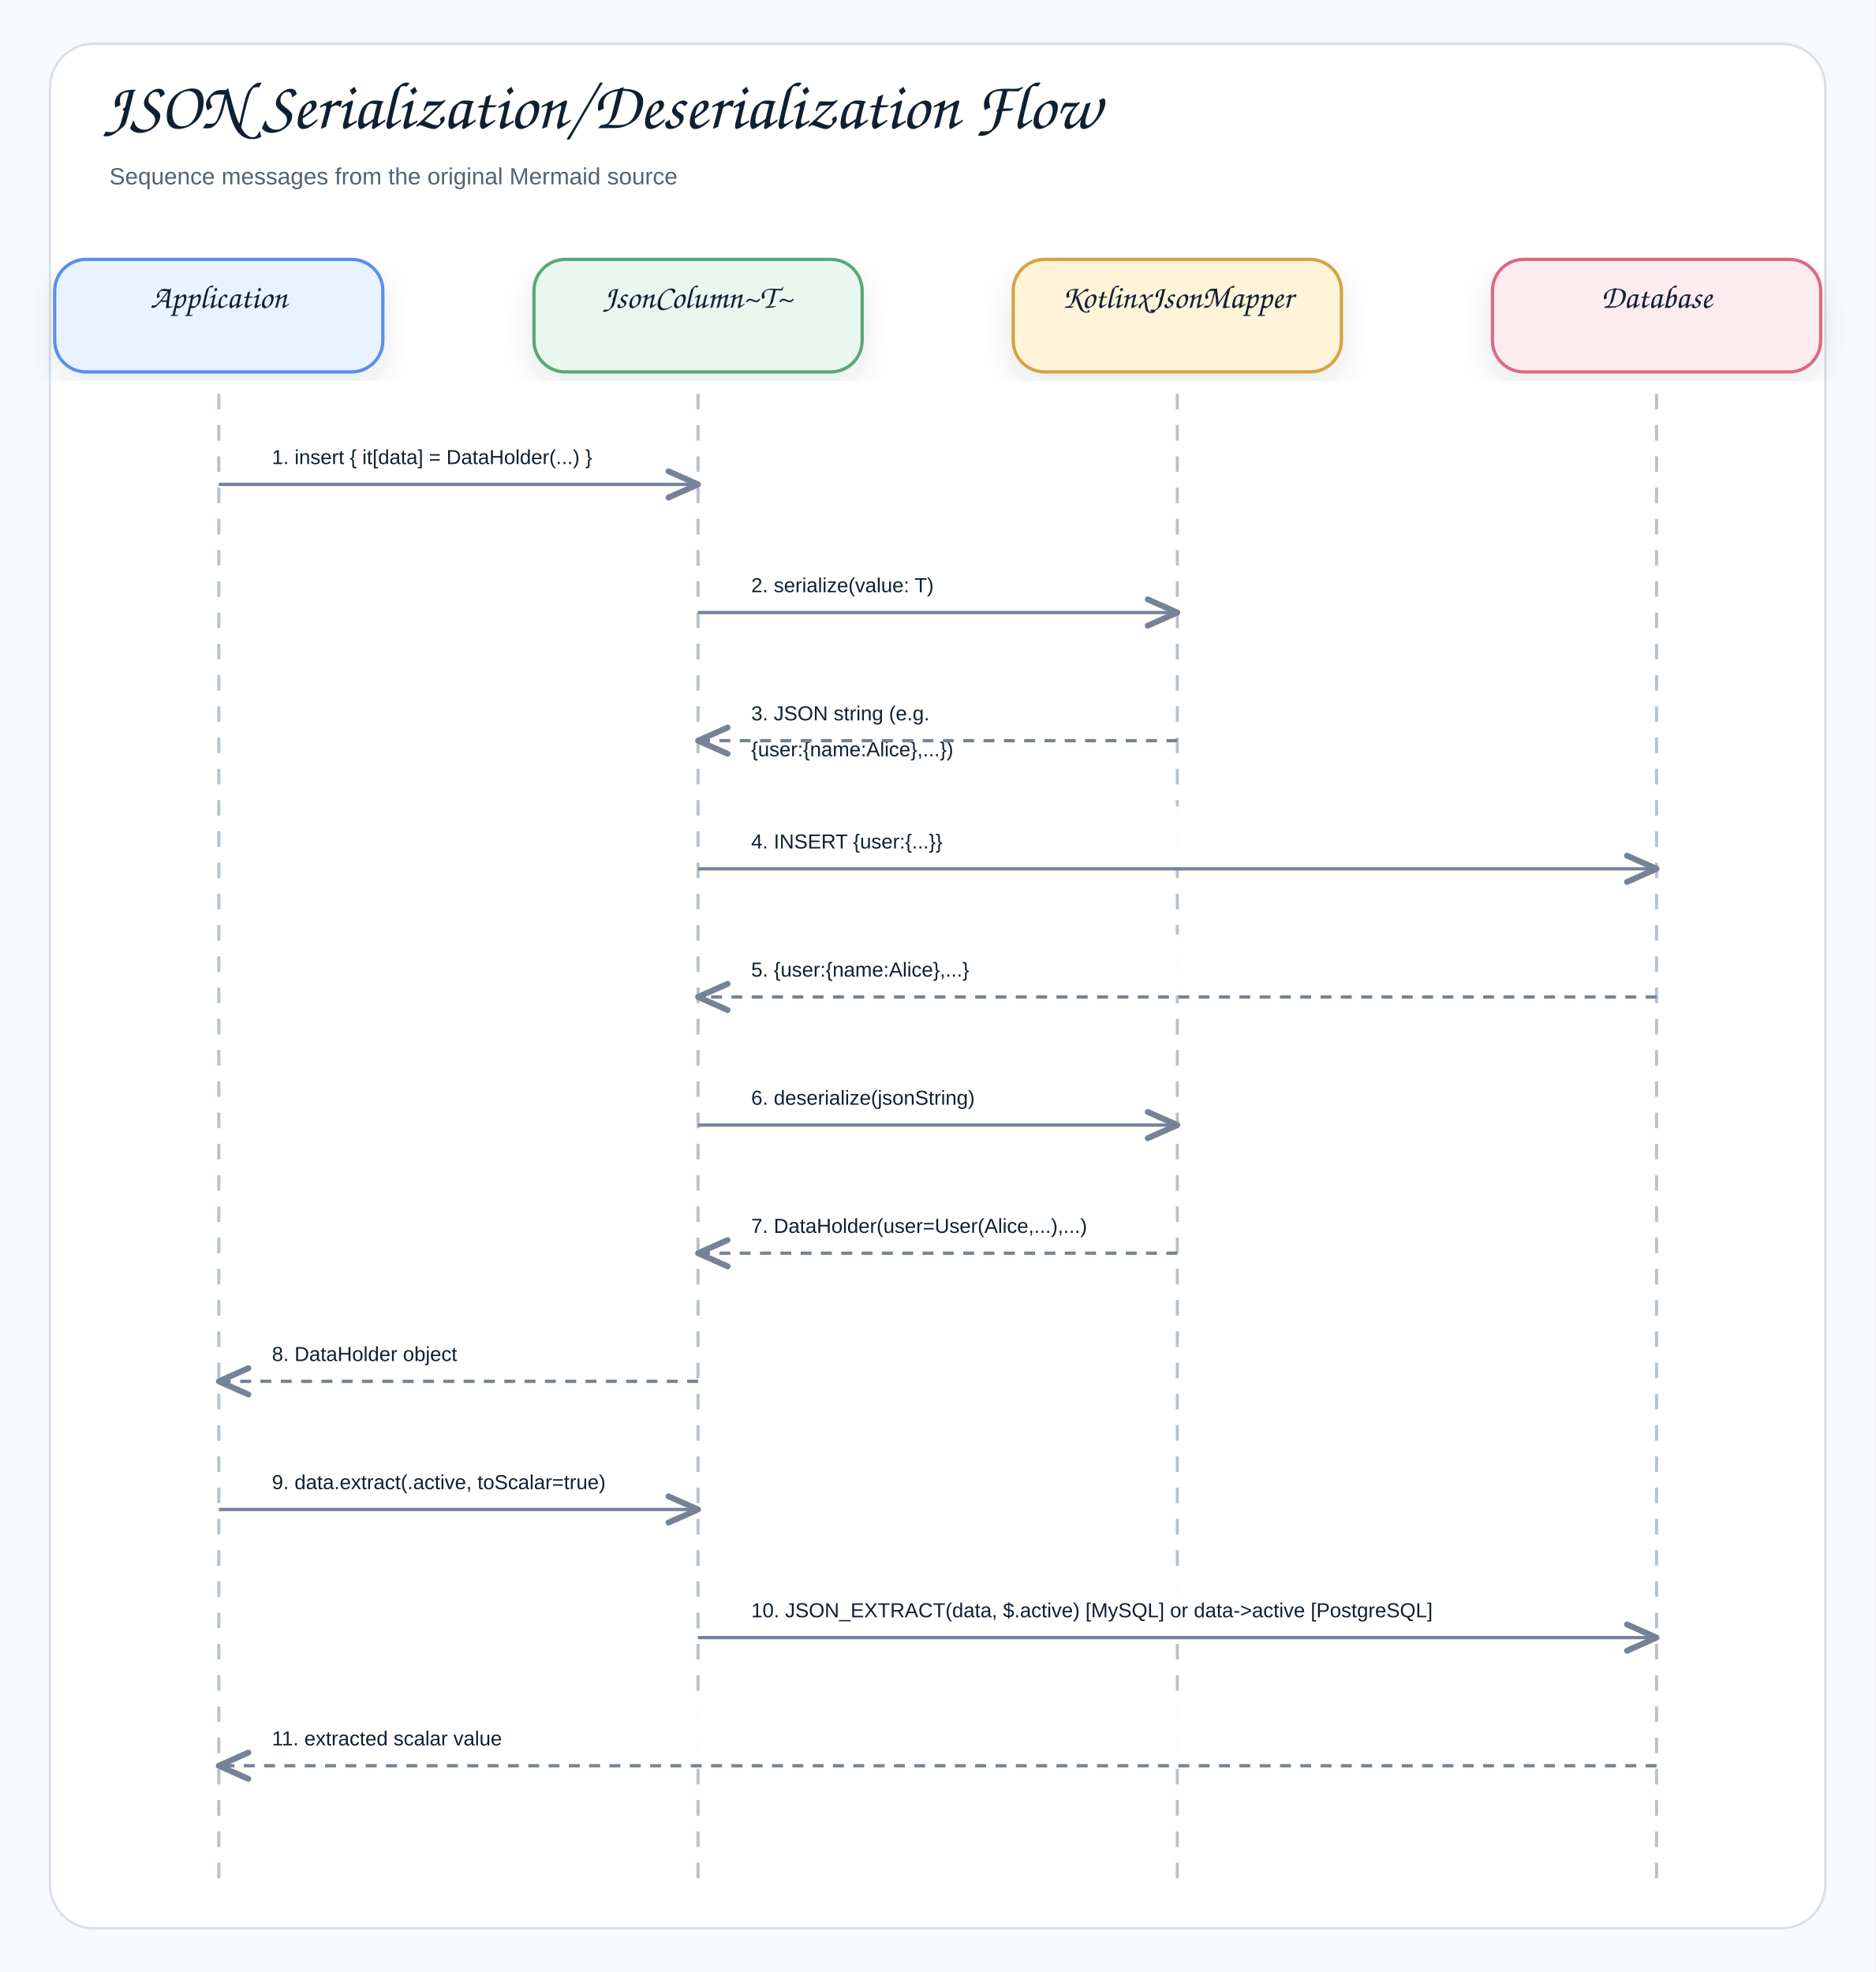
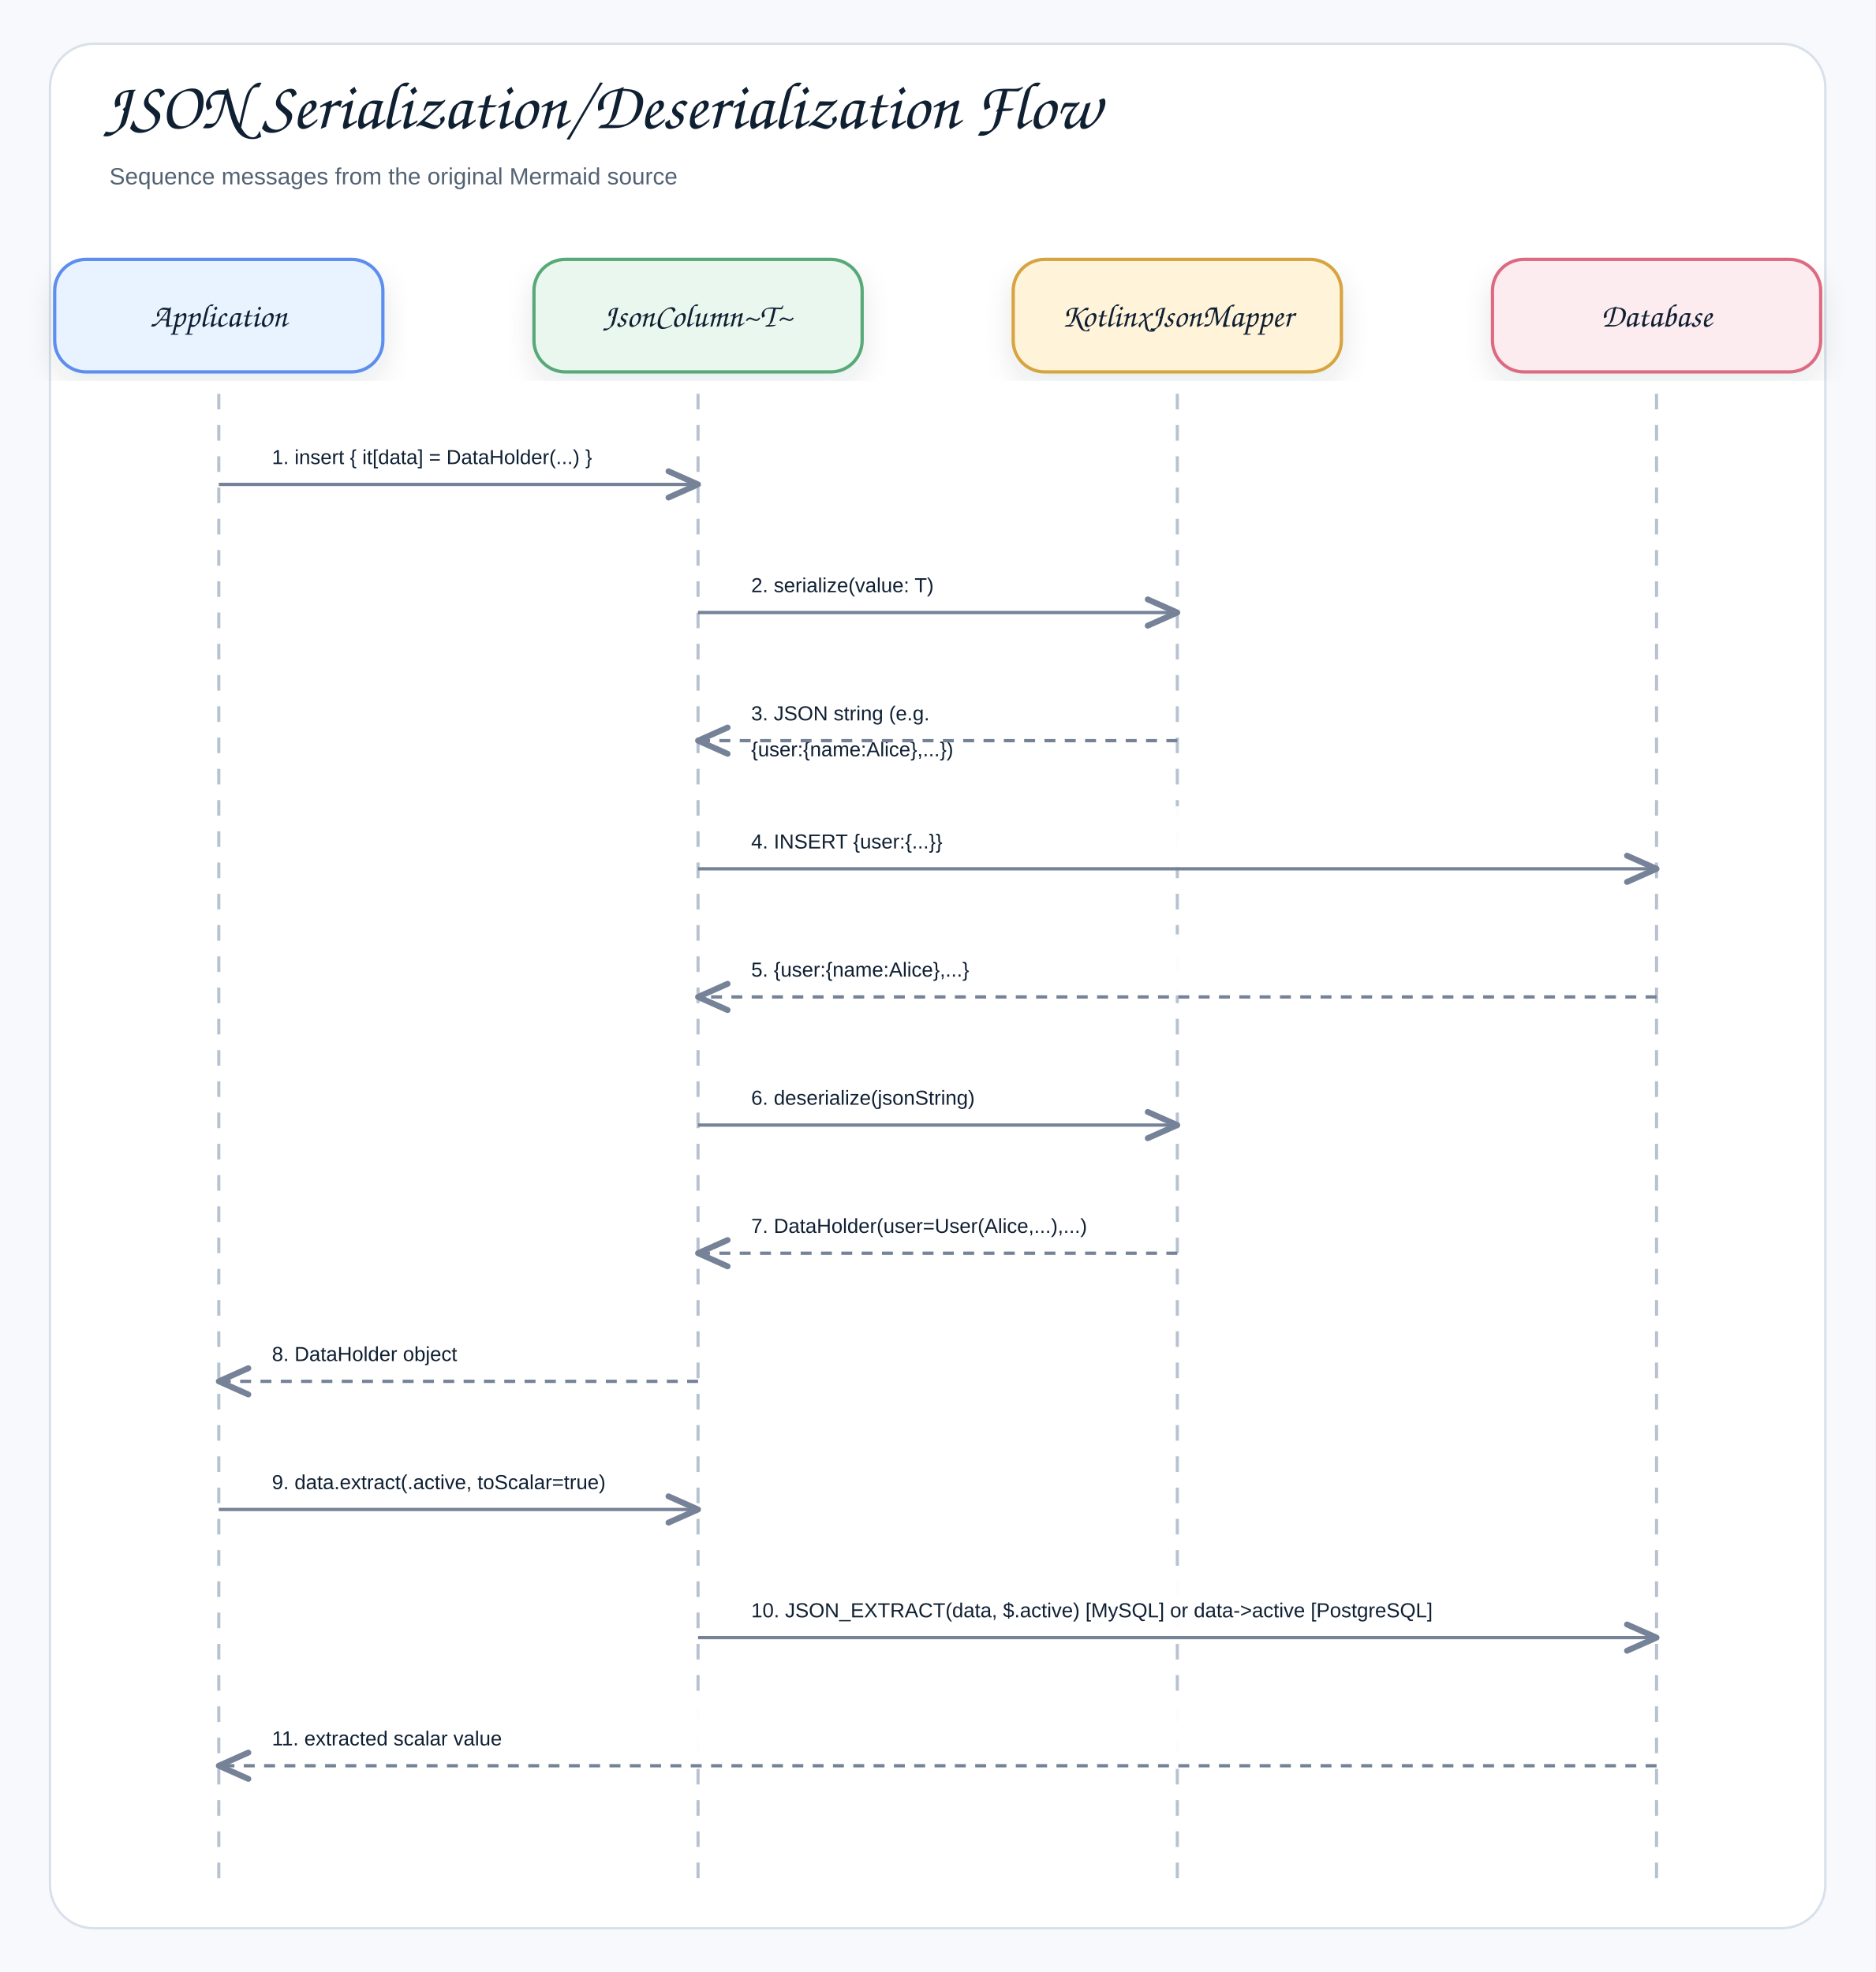
<svg xmlns="http://www.w3.org/2000/svg" width="1200" height="1262" viewBox="0 0 1200 1262" role="img" aria-label="JSON Serialization/Deserialization Flow">
  <defs>
    <filter id="shadow" x="-8%" y="-8%" width="116%" height="116%">
      <feDropShadow dx="0" dy="8" stdDeviation="9" flood-color="#1f2937" flood-opacity="0.10" />
    </filter>
    <marker id="openArrow" markerWidth="12" markerHeight="10" refX="10" refY="5" orient="auto" markerUnits="strokeWidth">
      <path d="M 1 1 L 10 5 L 1 9" fill="none" stroke="#758297" stroke-width="1.8" stroke-linecap="round" stroke-linejoin="round" />
    </marker>
    <marker id="inherit" markerWidth="14" markerHeight="12" refX="12" refY="6" orient="auto" markerUnits="strokeWidth">
      <path d="M 0 1 L 12 6 L 0 11 Z" fill="#ffffff" stroke="#758297" stroke-width="1.8" />
    </marker>
    <style>
    .canvas{fill:#f7f9fc}.frame{fill:#fff;stroke:#d8e0ea;stroke-width:1.5}
    .title{font-family:"Architects Daughter","Comic Sans MS","Comic Sans",cursive;font-size:43px;font-weight:400;fill:#102033}
    .subtitle{font-family:"Comic Sans MS","Comic Sans","Comic Neue",Arial,sans-serif;font-size:15px;font-weight:400;fill:#536273}
    .label{font-family:"Architects Daughter","Comic Sans MS","Comic Sans",cursive;font-size:25px;font-weight:400;fill:#102033}
    .smallLabel{font-family:"Architects Daughter","Comic Sans MS","Comic Sans",cursive;font-size:21px;font-weight:400;fill:#102033}
    .mono{font-family:"Comic Sans MS","Comic Sans","Comic Neue",Arial,sans-serif;font-size:12px;font-weight:400;fill:#102033}
    .small{font-family:"Comic Sans MS","Comic Sans","Comic Neue",Arial,sans-serif;font-size:12px;font-weight:400;fill:#536273}
    .strong{font-family:"Comic Sans MS","Comic Sans","Comic Neue",Arial,sans-serif;font-size:13px;font-weight:400;fill:#102033}
    .card{stroke-width:2.1;filter:url(#shadow)}.compartment{stroke-width:1.5;fill:none}
    .line{stroke:#758297;stroke-width:2.1;fill:none;marker-end:url(#openArrow)}
    .plainLine{stroke:#758297;stroke-width:2.1;fill:none}
    .dashed{stroke:#758297;stroke-width:2.1;stroke-dasharray:7 6;fill:none;marker-end:url(#openArrow)}
    .inheritLine{stroke:#758297;stroke-width:2.2;fill:none;marker-end:url(#inherit)}
    .implLine{stroke:#758297;stroke-width:2.2;stroke-dasharray:8 7;fill:none;marker-end:url(#inherit)}
  </style>
  </defs>
  <rect class="canvas" width="1200" height="1262" />
  <rect class="frame" x="32" y="28" width="1136" height="1206" rx="28" />
  <text class="title" x="66" y="82">JSON Serialization/Deserialization Flow</text>
  <text class="subtitle" x="70" y="118">Sequence messages from the original Mermaid source</text>
  <rect class="card" x="35" y="166" width="210" height="72" rx="20" fill="#E8F3FF" stroke="#5B8DEF" />
-   <text class="smallLabel" x="140" y="197" text-anchor="middle">Application</text>
+   <text class="smallLabel" x="140" y="209" text-anchor="middle">Application</text>
  <line x1="140" y1="252" x2="140" y2="1202" stroke="#b7c2d1" stroke-width="2" stroke-dasharray="10 10" />
  <rect class="card" x="341.667" y="166" width="210" height="72" rx="20" fill="#EAF7EF" stroke="#58A978" />
-   <text class="smallLabel" x="446.667" y="197" text-anchor="middle">JsonColumn~T~</text>
+   <text class="smallLabel" x="446.667" y="209" text-anchor="middle">JsonColumn~T~</text>
  <line x1="446.667" y1="252" x2="446.667" y2="1202" stroke="#b7c2d1" stroke-width="2" stroke-dasharray="10 10" />
  <rect class="card" x="648.333" y="166" width="210" height="72" rx="20" fill="#FFF3D9" stroke="#D6A441" />
-   <text class="smallLabel" x="753.333" y="197" text-anchor="middle">KotlinxJsonMapper</text>
+   <text class="smallLabel" x="753.333" y="209" text-anchor="middle">KotlinxJsonMapper</text>
  <line x1="753.333" y1="252" x2="753.333" y2="1202" stroke="#b7c2d1" stroke-width="2" stroke-dasharray="10 10" />
  <rect class="card" x="955" y="166" width="210" height="72" rx="20" fill="#FDECEF" stroke="#DC6B82" />
-   <text class="smallLabel" x="1060" y="197" text-anchor="middle">Database</text>
+   <text class="smallLabel" x="1060" y="209" text-anchor="middle">Database</text>
  <line x1="1060" y1="252" x2="1060" y2="1202" stroke="#b7c2d1" stroke-width="2" stroke-dasharray="10 10" />
  <rect x="158" y="270" width="270.667" height="39" rx="12" fill="#ffffff" opacity="0.97" />
  <text class="strong" x="174" y="297" text-anchor="start">1. insert { it[data] = DataHolder(...) }</text>
  <path class="line" d="M140 310 L446.667 310" />
  <rect x="464.667" y="352" width="270.667" height="39" rx="12" fill="#ffffff" opacity="0.97" />
  <text class="strong" x="480.667" y="379" text-anchor="start">2. serialize(value: T)</text>
  <path class="line" d="M446.667 392 L753.333 392" />
  <rect x="464.667" y="434" width="270.667" height="62" rx="12" fill="#ffffff" opacity="0.97" />
  <text class="strong" x="480.667" y="461" text-anchor="start">3. JSON string (e.g.</text>
  <text class="strong" x="480.667" y="484" text-anchor="start">{user:{name:Alice},...})</text>
  <path class="dashed" d="M753.333 474 L446.667 474" />
  <rect x="464.667" y="516" width="577.333" height="39" rx="12" fill="#ffffff" opacity="0.97" />
  <text class="strong" x="480.667" y="543" text-anchor="start">4. INSERT {user:{...}}</text>
  <path class="line" d="M446.667 556 L1060 556" />
  <rect x="464.667" y="598" width="577.333" height="39" rx="12" fill="#ffffff" opacity="0.97" />
  <text class="strong" x="480.667" y="625" text-anchor="start">5. {user:{name:Alice},...}</text>
  <path class="dashed" d="M1060 638 L446.667 638" />
  <rect x="464.667" y="680" width="270.667" height="39" rx="12" fill="#ffffff" opacity="0.97" />
  <text class="strong" x="480.667" y="707" text-anchor="start">6. deserialize(jsonString)</text>
  <path class="line" d="M446.667 720 L753.333 720" />
  <rect x="464.667" y="762" width="270.667" height="39" rx="12" fill="#ffffff" opacity="0.97" />
  <text class="strong" x="480.667" y="789" text-anchor="start">7. DataHolder(user=User(Alice,...),...)</text>
  <path class="dashed" d="M753.333 802 L446.667 802" />
  <rect x="158" y="844" width="270.667" height="39" rx="12" fill="#ffffff" opacity="0.97" />
  <text class="strong" x="174" y="871" text-anchor="start">8. DataHolder object</text>
  <path class="dashed" d="M446.667 884 L140 884" />
  <rect x="158" y="926" width="270.667" height="39" rx="12" fill="#ffffff" opacity="0.97" />
  <text class="strong" x="174" y="953" text-anchor="start">9. data.extract(.active, toScalar=true)</text>
  <path class="line" d="M140 966 L446.667 966" />
  <rect x="464.667" y="1008" width="577.333" height="39" rx="12" fill="#ffffff" opacity="0.97" />
  <text class="strong" x="480.667" y="1035" text-anchor="start">10. JSON_EXTRACT(data, $.active) [MySQL] or data-&gt;active [PostgreSQL]</text>
  <path class="line" d="M446.667 1048 L1060 1048" />
  <rect x="158" y="1090" width="884" height="39" rx="12" fill="#ffffff" opacity="0.97" />
  <text class="strong" x="174" y="1117" text-anchor="start">11. extracted scalar value</text>
  <path class="dashed" d="M1060 1130 L140 1130" />
</svg>
